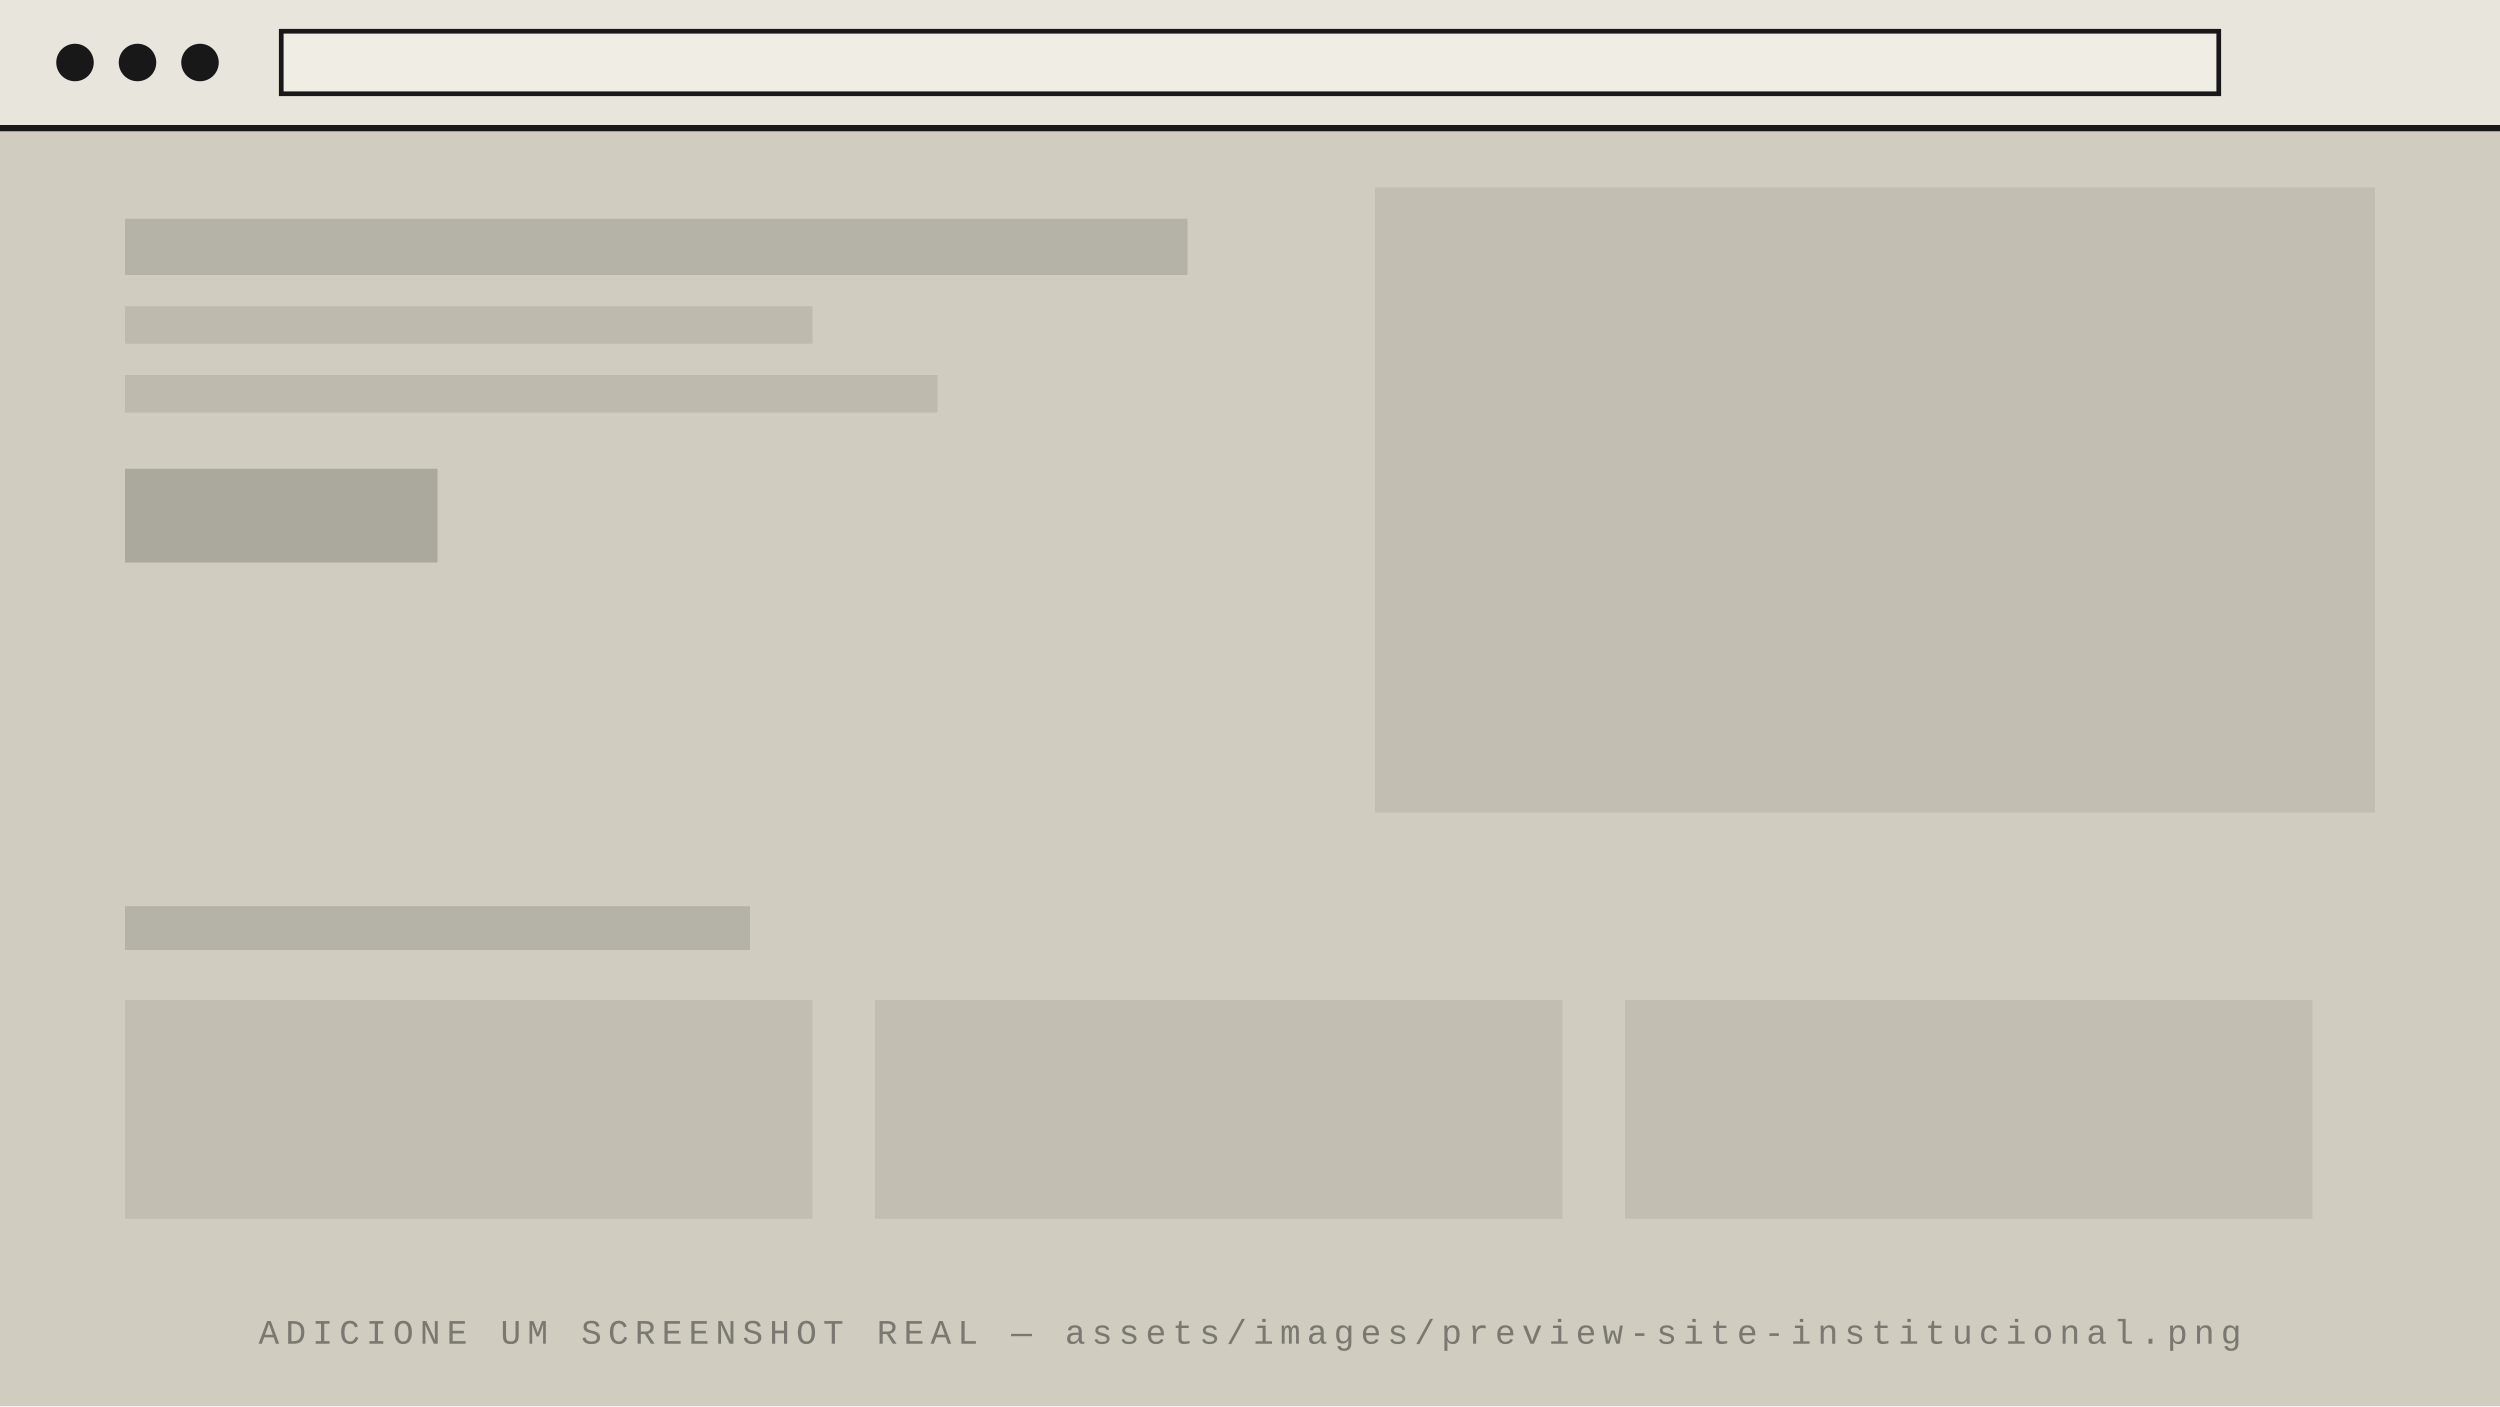
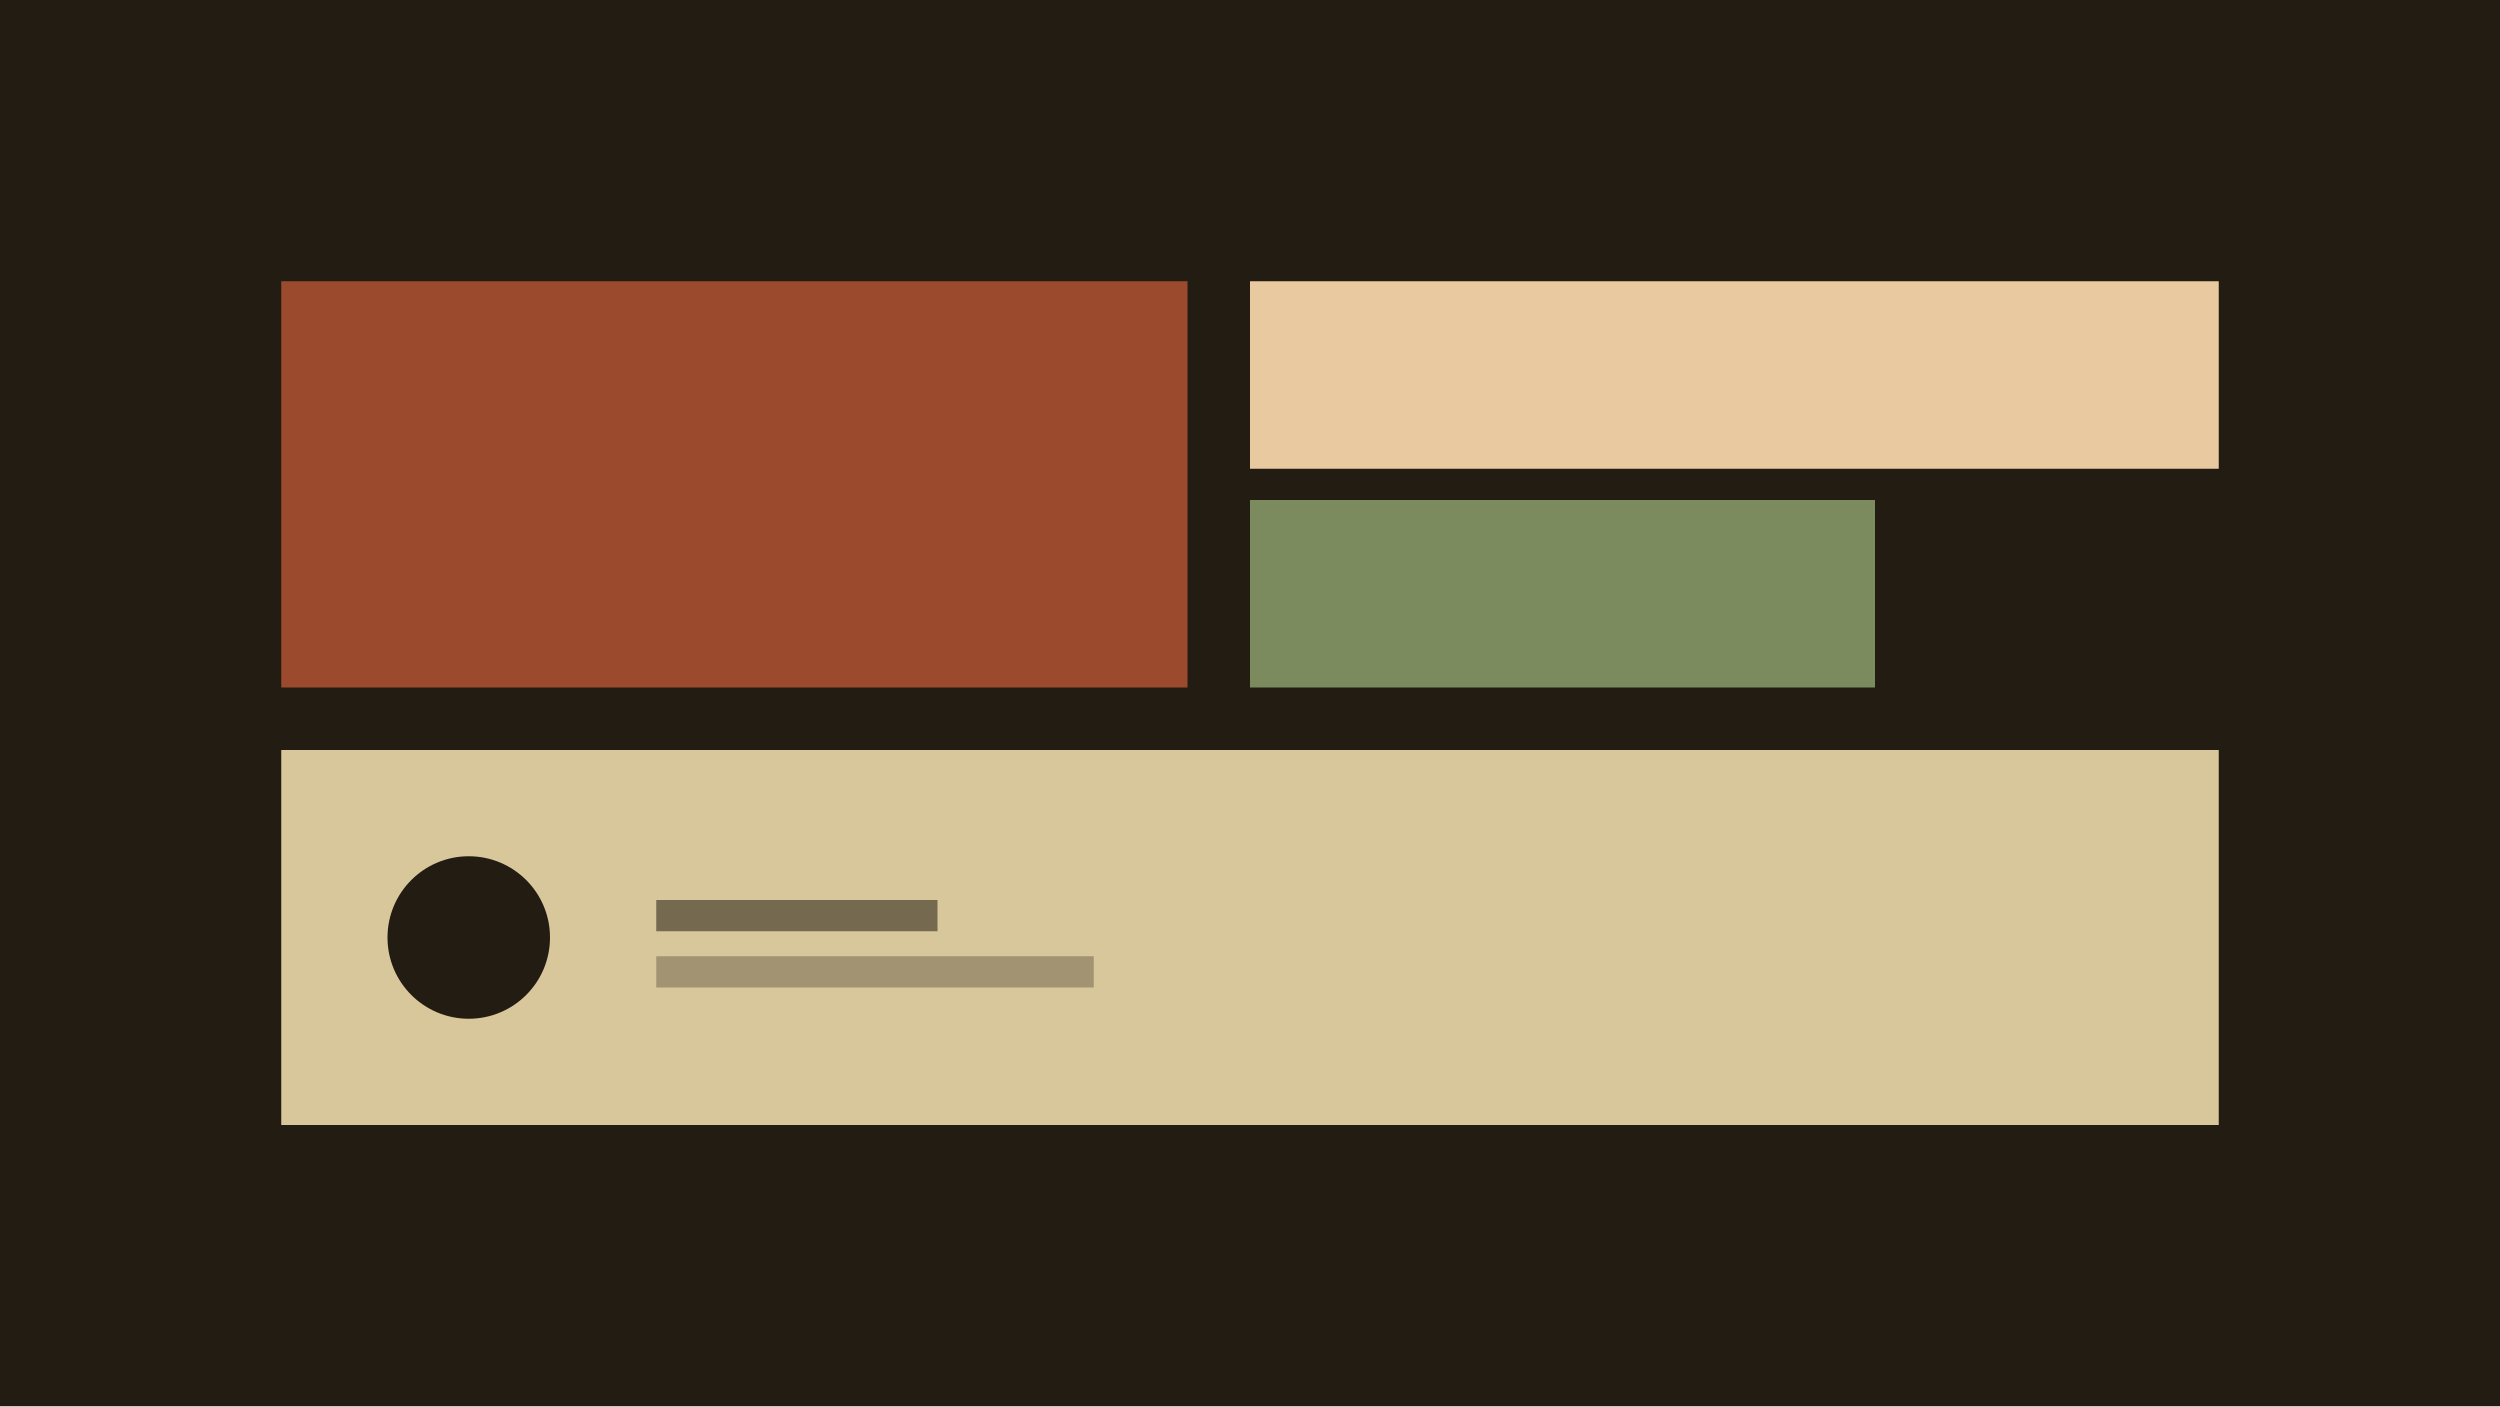
<svg xmlns="http://www.w3.org/2000/svg" viewBox="0 0 800 450" width="800" height="450">
-   <rect width="800" height="450" fill="#D0CCBF" />
-   <rect x="0" y="0" width="800" height="40" fill="#E8E5DC" />
-   <rect x="0" y="40" width="800" height="2" fill="#181818" />
-   <circle cx="24" cy="20" r="6" fill="#181818" />
-   <circle cx="44" cy="20" r="6" fill="#181818" />
-   <circle cx="64" cy="20" r="6" fill="#181818" />
-   <rect x="90" y="10" width="620" height="20" fill="#F0EDE5" stroke="#181818" stroke-width="1.5" />
-   <rect x="40" y="70" width="340" height="18" rx="0" fill="#181818" opacity="0.15" />
-   <rect x="40" y="98" width="220" height="12" rx="0" fill="#181818" opacity="0.1" />
-   <rect x="40" y="120" width="260" height="12" rx="0" fill="#181818" opacity="0.1" />
-   <rect x="40" y="150" width="100" height="30" rx="0" fill="#181818" opacity="0.2" />
-   <rect x="440" y="60" width="320" height="200" fill="#181818" opacity="0.08" />
-   <rect x="40" y="290" width="200" height="14" fill="#181818" opacity="0.15" />
-   <rect x="40" y="320" width="220" height="70" fill="#181818" opacity="0.08" />
-   <rect x="280" y="320" width="220" height="70" fill="#181818" opacity="0.08" />
-   <rect x="520" y="320" width="220" height="70" fill="#181818" opacity="0.08" />
-   <text x="400" y="430" text-anchor="middle" font-family="Courier New, monospace" font-size="11" fill="#7A7870" letter-spacing="2">ADICIONE UM SCREENSHOT REAL — assets/images/preview-site-institucional.png</text>
+   <rect width="800" height="450" fill="#221C12" />
+   <rect x="90" y="90" width="290" height="130" fill="#9C4A2E" />
+   <rect x="400" y="90" width="310" height="60" fill="#E8C9A0" />
+   <rect x="400" y="160" width="200" height="60" fill="#7C8B5E" />
+   <rect x="90" y="240" width="620" height="120" fill="#D9C79C" />
+   <circle cx="150" cy="300" r="26" fill="#221C12" />
+   <rect x="210" y="288" width="90" height="10" fill="#221C12" opacity="0.55" />
+   <rect x="210" y="306" width="140" height="10" fill="#221C12" opacity="0.3" />
</svg>
